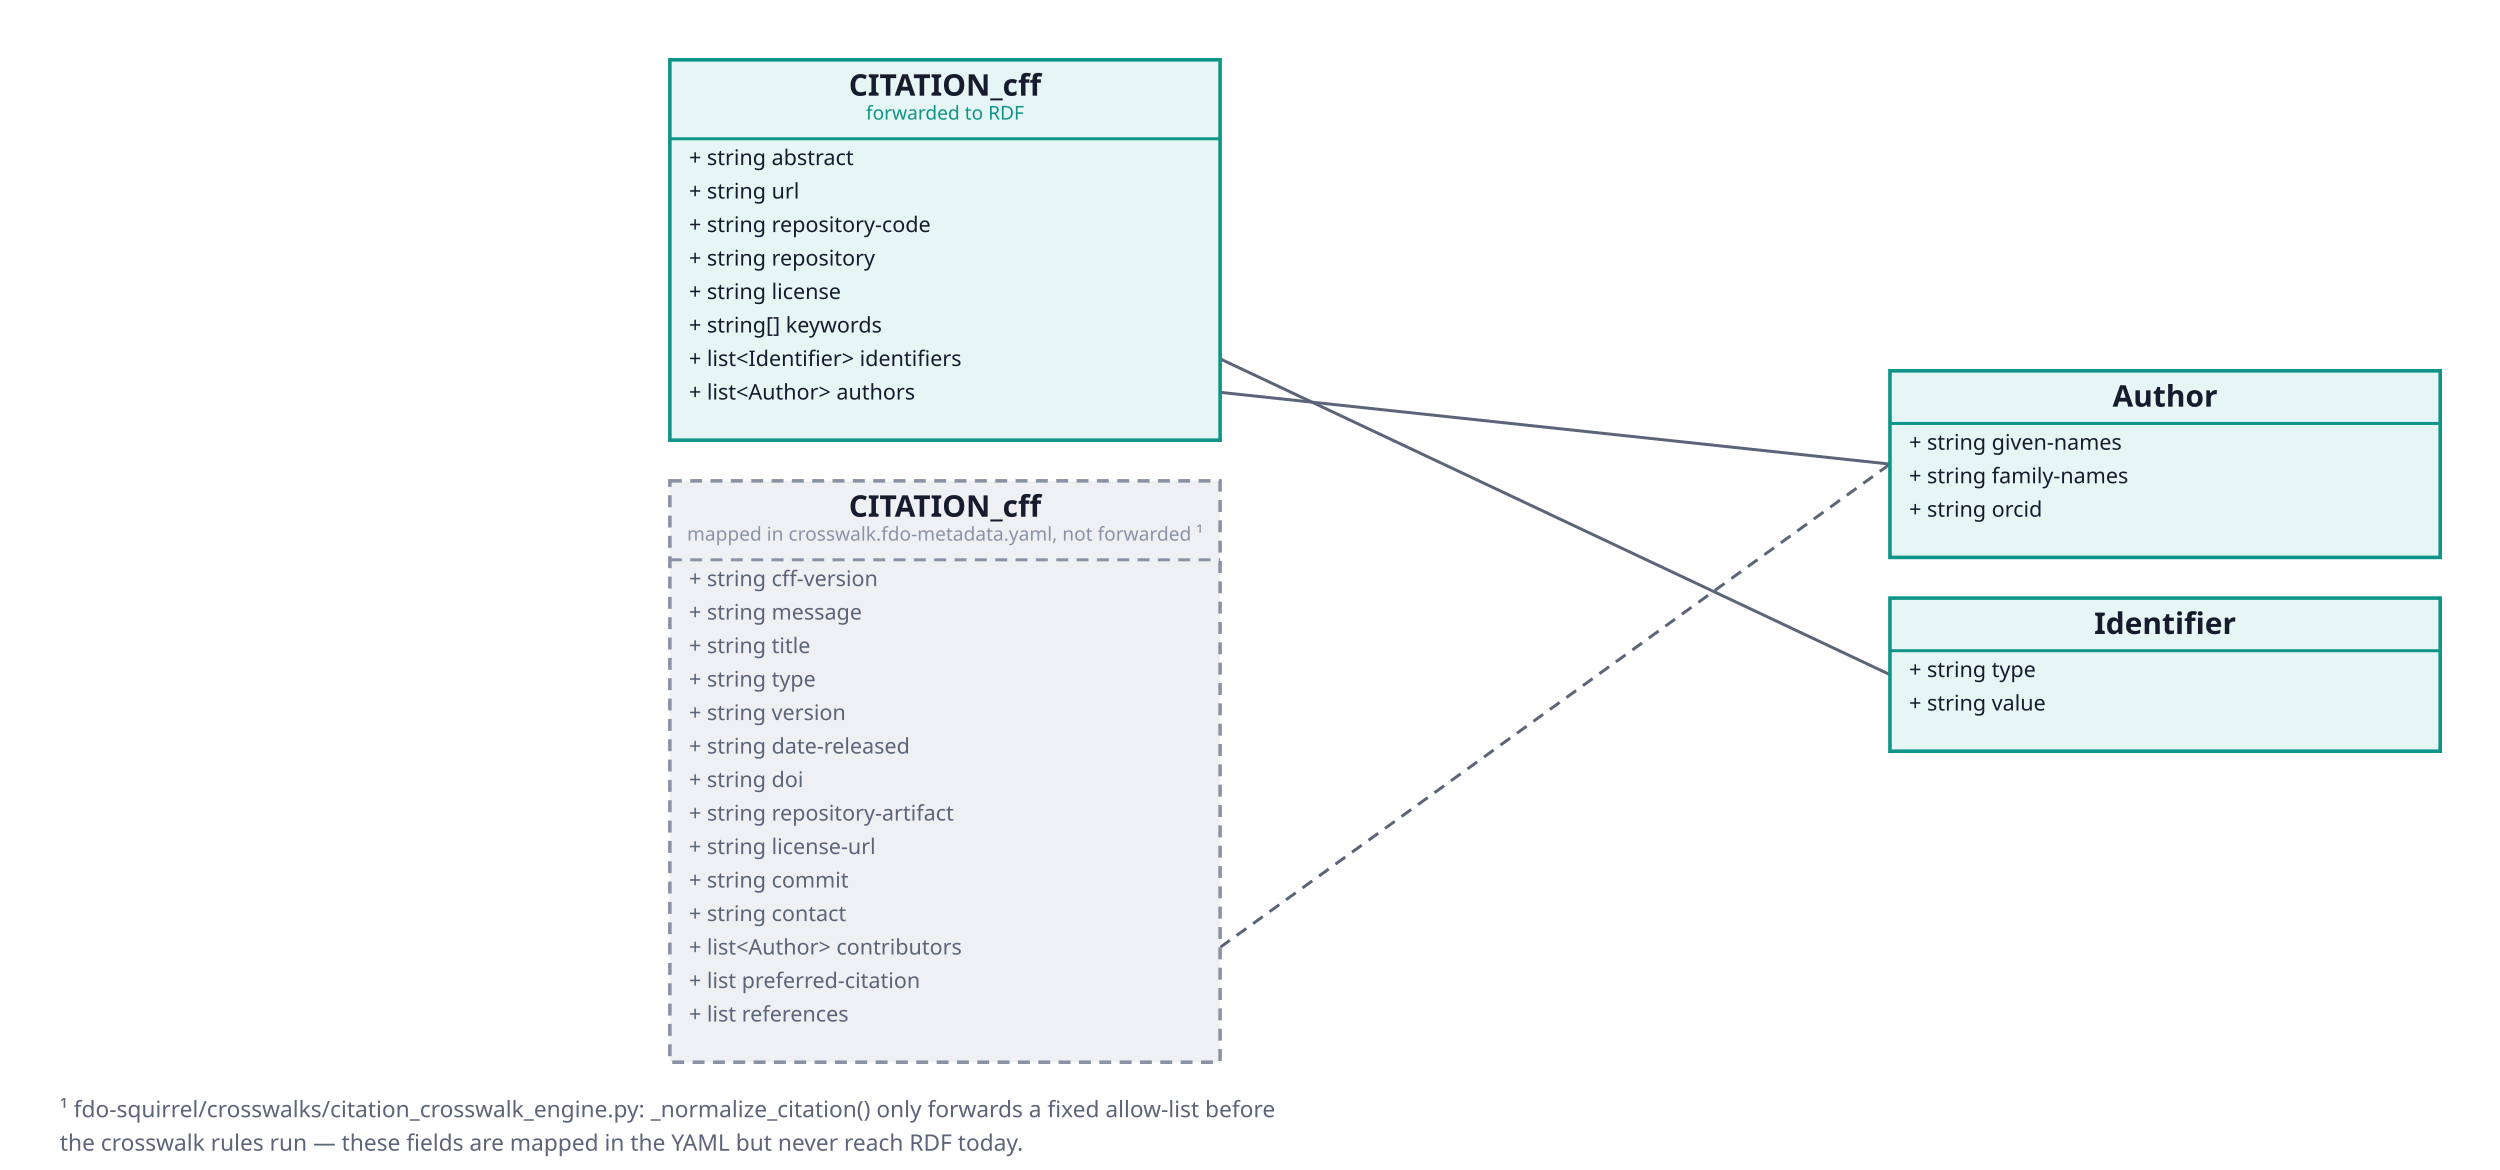
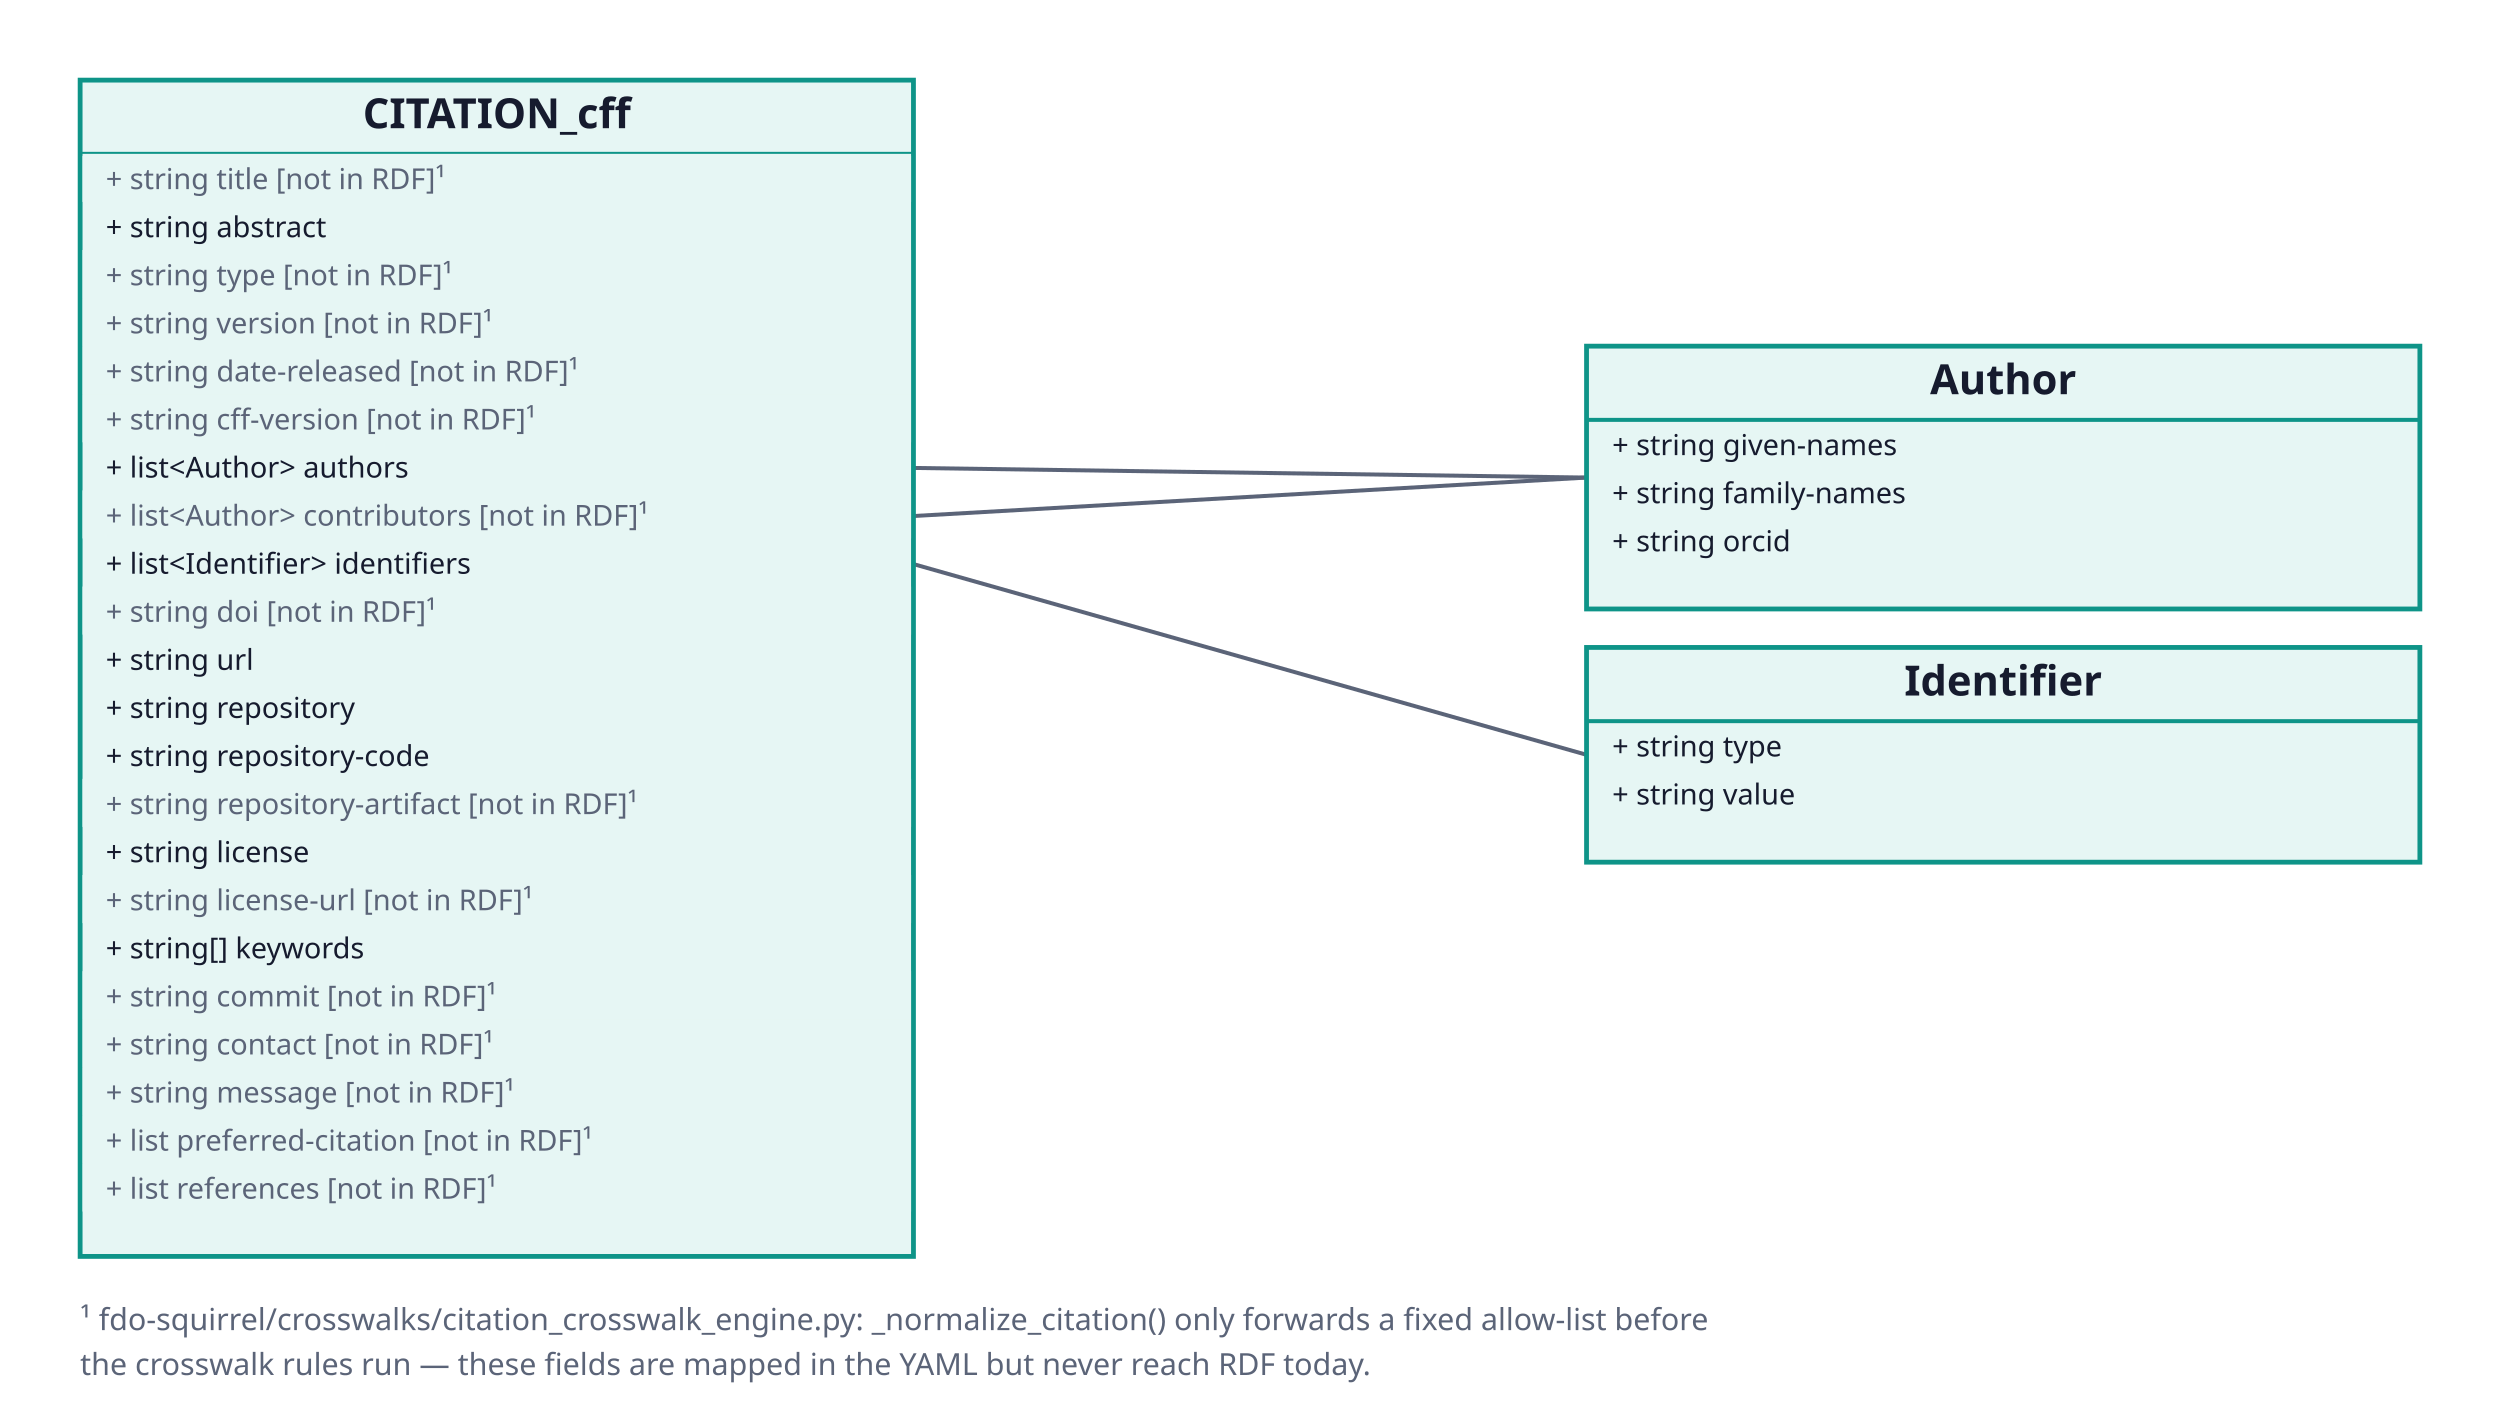
- <svg xmlns="http://www.w3.org/2000/svg" width="2090.0" height="978" viewBox="0 0 2090.0 978">
+ <svg xmlns="http://www.w3.org/2000/svg" width="1560" height="874" viewBox="0 0 1560 874">
  <style>@font-face { font-family: "Fira Sans"; src: url("../fonts/FiraSans-Regular.ttf"); font-weight: 400; } @font-face { font-family: "Fira Sans"; src: url("../fonts/FiraSans-Bold.ttf"); font-weight: 700; }</style>
-   <line x1="1020.0" y1="300" x2="1580.0" y2="564.0" stroke="#5B6478" stroke-width="2.5" />
-   <line x1="1020.0" y1="328" x2="1580.0" y2="388.0" stroke="#5B6478" stroke-width="2.5" />
-   <line x1="1020.0" y1="792" x2="1580.0" y2="388.0" stroke="#5B6478" stroke-width="2.5" stroke-dasharray="10 7" />
-   <rect x="560.0" y="50" width="460" height="318" fill="#E6F6F4" stroke="#0E9488" stroke-width="3" />
-   <text x="790.0" y="80" text-anchor="middle" font-family="Fira Sans" font-weight="700" font-size="25" fill="#161B2E">CITATION_cff</text>
-   <text x="790.0" y="100" text-anchor="middle" font-family="Fira Sans" font-weight="400" font-size="16" fill="#0E9488">forwarded to RDF</text>
-   <line x1="560.0" y1="116" x2="1020.0" y2="116" stroke="#0E9488" stroke-width="2.5" />
-   <text x="576.0" y="138" text-anchor="start" font-family="Fira Sans" font-weight="400" font-size="18" fill="#161B2E">+ string abstract</text>
-   <text x="576.0" y="166" text-anchor="start" font-family="Fira Sans" font-weight="400" font-size="18" fill="#161B2E">+ string url</text>
-   <text x="576.0" y="194" text-anchor="start" font-family="Fira Sans" font-weight="400" font-size="18" fill="#161B2E">+ string repository-code</text>
-   <text x="576.0" y="222" text-anchor="start" font-family="Fira Sans" font-weight="400" font-size="18" fill="#161B2E">+ string repository</text>
-   <text x="576.0" y="250" text-anchor="start" font-family="Fira Sans" font-weight="400" font-size="18" fill="#161B2E">+ string license</text>
-   <text x="576.0" y="278" text-anchor="start" font-family="Fira Sans" font-weight="400" font-size="18" fill="#161B2E">+ string[] keywords</text>
-   <text x="576.0" y="306" text-anchor="start" font-family="Fira Sans" font-weight="400" font-size="18" fill="#161B2E">+ list&lt;Identifier&gt; identifiers</text>
-   <text x="576.0" y="334" text-anchor="start" font-family="Fira Sans" font-weight="400" font-size="18" fill="#161B2E">+ list&lt;Author&gt; authors</text>
-   <rect x="560.0" y="402" width="460" height="486" fill="#EEF0F3" stroke="#8A93A6" stroke-width="3" stroke-dasharray="10 7" />
-   <text x="790.0" y="432" text-anchor="middle" font-family="Fira Sans" font-weight="700" font-size="25" fill="#161B2E">CITATION_cff</text>
-   <text x="790.0" y="452" text-anchor="middle" font-family="Fira Sans" font-weight="400" font-size="16" fill="#8A93A6">mapped in crosswalk.fdo-metadata.yaml, not forwarded ¹</text>
-   <line x1="560.0" y1="468" x2="1020.0" y2="468" stroke="#8A93A6" stroke-width="2.5" stroke-dasharray="10 7" />
-   <text x="576.0" y="490" text-anchor="start" font-family="Fira Sans" font-weight="400" font-size="18" fill="#5B6478">+ string cff-version</text>
-   <text x="576.0" y="518" text-anchor="start" font-family="Fira Sans" font-weight="400" font-size="18" fill="#5B6478">+ string message</text>
-   <text x="576.0" y="546" text-anchor="start" font-family="Fira Sans" font-weight="400" font-size="18" fill="#5B6478">+ string title</text>
-   <text x="576.0" y="574" text-anchor="start" font-family="Fira Sans" font-weight="400" font-size="18" fill="#5B6478">+ string type</text>
-   <text x="576.0" y="602" text-anchor="start" font-family="Fira Sans" font-weight="400" font-size="18" fill="#5B6478">+ string version</text>
-   <text x="576.0" y="630" text-anchor="start" font-family="Fira Sans" font-weight="400" font-size="18" fill="#5B6478">+ string date-released</text>
-   <text x="576.0" y="658" text-anchor="start" font-family="Fira Sans" font-weight="400" font-size="18" fill="#5B6478">+ string doi</text>
-   <text x="576.0" y="686" text-anchor="start" font-family="Fira Sans" font-weight="400" font-size="18" fill="#5B6478">+ string repository-artifact</text>
-   <text x="576.0" y="714" text-anchor="start" font-family="Fira Sans" font-weight="400" font-size="18" fill="#5B6478">+ string license-url</text>
-   <text x="576.0" y="742" text-anchor="start" font-family="Fira Sans" font-weight="400" font-size="18" fill="#5B6478">+ string commit</text>
-   <text x="576.0" y="770" text-anchor="start" font-family="Fira Sans" font-weight="400" font-size="18" fill="#5B6478">+ string contact</text>
-   <text x="576.0" y="798" text-anchor="start" font-family="Fira Sans" font-weight="400" font-size="18" fill="#5B6478">+ list&lt;Author&gt; contributors</text>
-   <text x="576.0" y="826" text-anchor="start" font-family="Fira Sans" font-weight="400" font-size="18" fill="#5B6478">+ list preferred-citation</text>
-   <text x="576.0" y="854" text-anchor="start" font-family="Fira Sans" font-weight="400" font-size="18" fill="#5B6478">+ list references</text>
-   <rect x="1580.0" y="310.0" width="460" height="156" fill="#E6F6F4" stroke="#0E9488" stroke-width="3" />
-   <text x="1810.0" y="340.0" text-anchor="middle" font-family="Fira Sans" font-weight="700" font-size="25" fill="#161B2E">Author</text>
-   <line x1="1580.0" y1="354.0" x2="2040.0" y2="354.0" stroke="#0E9488" stroke-width="2.5" />
-   <text x="1596.0" y="376.0" text-anchor="start" font-family="Fira Sans" font-weight="400" font-size="18" fill="#161B2E">+ string given-names</text>
-   <text x="1596.0" y="404.0" text-anchor="start" font-family="Fira Sans" font-weight="400" font-size="18" fill="#161B2E">+ string family-names</text>
-   <text x="1596.0" y="432.0" text-anchor="start" font-family="Fira Sans" font-weight="400" font-size="18" fill="#161B2E">+ string orcid</text>
-   <rect x="1580.0" y="500.0" width="460" height="128" fill="#E6F6F4" stroke="#0E9488" stroke-width="3" />
-   <text x="1810.0" y="530.0" text-anchor="middle" font-family="Fira Sans" font-weight="700" font-size="25" fill="#161B2E">Identifier</text>
-   <line x1="1580.0" y1="544.0" x2="2040.0" y2="544.0" stroke="#0E9488" stroke-width="2.5" />
-   <text x="1596.0" y="566.0" text-anchor="start" font-family="Fira Sans" font-weight="400" font-size="18" fill="#161B2E">+ string type</text>
-   <text x="1596.0" y="594.0" text-anchor="start" font-family="Fira Sans" font-weight="400" font-size="18" fill="#161B2E">+ string value</text>
-   <text x="50" y="934" text-anchor="start" font-family="Fira Sans" font-weight="400" font-size="19" fill="#5B6478">¹ fdo-squirrel/crosswalks/citation_crosswalk_engine.py: _normalize_citation() only forwards a fixed allow-list before</text>
-   <text x="50" y="962" text-anchor="start" font-family="Fira Sans" font-weight="400" font-size="19" fill="#5B6478">the crosswalk rules run — these fields are mapped in the YAML but never reach RDF today.</text>
+   <line x1="570" y1="292" x2="990" y2="298.0" stroke="#5B6478" stroke-width="2.5" />
+   <line x1="570" y1="322" x2="990" y2="298.0" stroke="#5B6478" stroke-width="2.5" />
+   <line x1="570" y1="352" x2="990" y2="471.0" stroke="#5B6478" stroke-width="2.5" />
+   <rect x="50" y="50" width="520" height="734" fill="#E6F6F4" stroke="#0E9488" stroke-width="3" />
+   <text x="310.0" y="80" text-anchor="middle" font-family="Fira Sans" font-weight="700" font-size="26" fill="#161B2E">CITATION_cff</text>
+   <line x1="50" y1="96" x2="570" y2="96" stroke="#0E9488" stroke-width="2.5" />
+   <text x="66" y="118" text-anchor="start" font-family="Fira Sans" font-weight="400" font-size="18" fill="#161B2E">+ string title [not in RDF]¹</text>
+   <text x="66" y="148" text-anchor="start" font-family="Fira Sans" font-weight="400" font-size="18" fill="#161B2E">+ string abstract</text>
+   <text x="66" y="178" text-anchor="start" font-family="Fira Sans" font-weight="400" font-size="18" fill="#161B2E">+ string type [not in RDF]¹</text>
+   <text x="66" y="208" text-anchor="start" font-family="Fira Sans" font-weight="400" font-size="18" fill="#161B2E">+ string version [not in RDF]¹</text>
+   <text x="66" y="238" text-anchor="start" font-family="Fira Sans" font-weight="400" font-size="18" fill="#161B2E">+ string date-released [not in RDF]¹</text>
+   <text x="66" y="268" text-anchor="start" font-family="Fira Sans" font-weight="400" font-size="18" fill="#161B2E">+ string cff-version [not in RDF]¹</text>
+   <text x="66" y="298" text-anchor="start" font-family="Fira Sans" font-weight="400" font-size="18" fill="#161B2E">+ list&lt;Author&gt; authors</text>
+   <text x="66" y="328" text-anchor="start" font-family="Fira Sans" font-weight="400" font-size="18" fill="#161B2E">+ list&lt;Author&gt; contributors [not in RDF]¹</text>
+   <text x="66" y="358" text-anchor="start" font-family="Fira Sans" font-weight="400" font-size="18" fill="#161B2E">+ list&lt;Identifier&gt; identifiers</text>
+   <text x="66" y="388" text-anchor="start" font-family="Fira Sans" font-weight="400" font-size="18" fill="#161B2E">+ string doi [not in RDF]¹</text>
+   <text x="66" y="418" text-anchor="start" font-family="Fira Sans" font-weight="400" font-size="18" fill="#161B2E">+ string url</text>
+   <text x="66" y="448" text-anchor="start" font-family="Fira Sans" font-weight="400" font-size="18" fill="#161B2E">+ string repository</text>
+   <text x="66" y="478" text-anchor="start" font-family="Fira Sans" font-weight="400" font-size="18" fill="#161B2E">+ string repository-code</text>
+   <text x="66" y="508" text-anchor="start" font-family="Fira Sans" font-weight="400" font-size="18" fill="#161B2E">+ string repository-artifact [not in RDF]¹</text>
+   <text x="66" y="538" text-anchor="start" font-family="Fira Sans" font-weight="400" font-size="18" fill="#161B2E">+ string license</text>
+   <text x="66" y="568" text-anchor="start" font-family="Fira Sans" font-weight="400" font-size="18" fill="#161B2E">+ string license-url [not in RDF]¹</text>
+   <text x="66" y="598" text-anchor="start" font-family="Fira Sans" font-weight="400" font-size="18" fill="#161B2E">+ string[] keywords</text>
+   <text x="66" y="628" text-anchor="start" font-family="Fira Sans" font-weight="400" font-size="18" fill="#161B2E">+ string commit [not in RDF]¹</text>
+   <text x="66" y="658" text-anchor="start" font-family="Fira Sans" font-weight="400" font-size="18" fill="#161B2E">+ string contact [not in RDF]¹</text>
+   <text x="66" y="688" text-anchor="start" font-family="Fira Sans" font-weight="400" font-size="18" fill="#161B2E">+ string message [not in RDF]¹</text>
+   <text x="66" y="718" text-anchor="start" font-family="Fira Sans" font-weight="400" font-size="18" fill="#161B2E">+ list preferred-citation [not in RDF]¹</text>
+   <text x="66" y="748" text-anchor="start" font-family="Fira Sans" font-weight="400" font-size="18" fill="#161B2E">+ list references [not in RDF]¹</text>
+   <rect x="51.5" y="96" width="517" height="30" fill="#E6F6F4" />
+   <text x="66" y="118" text-anchor="start" font-family="Fira Sans" font-weight="400" font-size="18" fill="#5B6478">+ string title [not in RDF]¹</text>
+   <rect x="51.5" y="156" width="517" height="30" fill="#E6F6F4" />
+   <text x="66" y="178" text-anchor="start" font-family="Fira Sans" font-weight="400" font-size="18" fill="#5B6478">+ string type [not in RDF]¹</text>
+   <rect x="51.5" y="186" width="517" height="30" fill="#E6F6F4" />
+   <text x="66" y="208" text-anchor="start" font-family="Fira Sans" font-weight="400" font-size="18" fill="#5B6478">+ string version [not in RDF]¹</text>
+   <rect x="51.5" y="216" width="517" height="30" fill="#E6F6F4" />
+   <text x="66" y="238" text-anchor="start" font-family="Fira Sans" font-weight="400" font-size="18" fill="#5B6478">+ string date-released [not in RDF]¹</text>
+   <rect x="51.5" y="246" width="517" height="30" fill="#E6F6F4" />
+   <text x="66" y="268" text-anchor="start" font-family="Fira Sans" font-weight="400" font-size="18" fill="#5B6478">+ string cff-version [not in RDF]¹</text>
+   <rect x="51.5" y="306" width="517" height="30" fill="#E6F6F4" />
+   <text x="66" y="328" text-anchor="start" font-family="Fira Sans" font-weight="400" font-size="18" fill="#5B6478">+ list&lt;Author&gt; contributors [not in RDF]¹</text>
+   <rect x="51.5" y="366" width="517" height="30" fill="#E6F6F4" />
+   <text x="66" y="388" text-anchor="start" font-family="Fira Sans" font-weight="400" font-size="18" fill="#5B6478">+ string doi [not in RDF]¹</text>
+   <rect x="51.5" y="486" width="517" height="30" fill="#E6F6F4" />
+   <text x="66" y="508" text-anchor="start" font-family="Fira Sans" font-weight="400" font-size="18" fill="#5B6478">+ string repository-artifact [not in RDF]¹</text>
+   <rect x="51.5" y="546" width="517" height="30" fill="#E6F6F4" />
+   <text x="66" y="568" text-anchor="start" font-family="Fira Sans" font-weight="400" font-size="18" fill="#5B6478">+ string license-url [not in RDF]¹</text>
+   <rect x="51.5" y="606" width="517" height="30" fill="#E6F6F4" />
+   <text x="66" y="628" text-anchor="start" font-family="Fira Sans" font-weight="400" font-size="18" fill="#5B6478">+ string commit [not in RDF]¹</text>
+   <rect x="51.5" y="636" width="517" height="30" fill="#E6F6F4" />
+   <text x="66" y="658" text-anchor="start" font-family="Fira Sans" font-weight="400" font-size="18" fill="#5B6478">+ string contact [not in RDF]¹</text>
+   <rect x="51.5" y="666" width="517" height="30" fill="#E6F6F4" />
+   <text x="66" y="688" text-anchor="start" font-family="Fira Sans" font-weight="400" font-size="18" fill="#5B6478">+ string message [not in RDF]¹</text>
+   <rect x="51.5" y="696" width="517" height="30" fill="#E6F6F4" />
+   <text x="66" y="718" text-anchor="start" font-family="Fira Sans" font-weight="400" font-size="18" fill="#5B6478">+ list preferred-citation [not in RDF]¹</text>
+   <rect x="51.5" y="726" width="517" height="30" fill="#E6F6F4" />
+   <text x="66" y="748" text-anchor="start" font-family="Fira Sans" font-weight="400" font-size="18" fill="#5B6478">+ list references [not in RDF]¹</text>
+   <rect x="990" y="216.0" width="520" height="164" fill="#E6F6F4" stroke="#0E9488" stroke-width="3" />
+   <text x="1250.0" y="246.0" text-anchor="middle" font-family="Fira Sans" font-weight="700" font-size="26" fill="#161B2E">Author</text>
+   <line x1="990" y1="262.0" x2="1510" y2="262.0" stroke="#0E9488" stroke-width="2.5" />
+   <text x="1006" y="284.0" text-anchor="start" font-family="Fira Sans" font-weight="400" font-size="18" fill="#161B2E">+ string given-names</text>
+   <text x="1006" y="314.0" text-anchor="start" font-family="Fira Sans" font-weight="400" font-size="18" fill="#161B2E">+ string family-names</text>
+   <text x="1006" y="344.0" text-anchor="start" font-family="Fira Sans" font-weight="400" font-size="18" fill="#161B2E">+ string orcid</text>
+   <rect x="990" y="404.0" width="520" height="134" fill="#E6F6F4" stroke="#0E9488" stroke-width="3" />
+   <text x="1250.0" y="434.0" text-anchor="middle" font-family="Fira Sans" font-weight="700" font-size="26" fill="#161B2E">Identifier</text>
+   <line x1="990" y1="450.0" x2="1510" y2="450.0" stroke="#0E9488" stroke-width="2.5" />
+   <text x="1006" y="472.0" text-anchor="start" font-family="Fira Sans" font-weight="400" font-size="18" fill="#161B2E">+ string type</text>
+   <text x="1006" y="502.0" text-anchor="start" font-family="Fira Sans" font-weight="400" font-size="18" fill="#161B2E">+ string value</text>
+   <text x="50" y="830" text-anchor="start" font-family="Fira Sans" font-weight="400" font-size="19" fill="#5B6478">¹ fdo-squirrel/crosswalks/citation_crosswalk_engine.py: _normalize_citation() only forwards a fixed allow-list before</text>
+   <text x="50" y="858" text-anchor="start" font-family="Fira Sans" font-weight="400" font-size="19" fill="#5B6478">the crosswalk rules run — these fields are mapped in the YAML but never reach RDF today.</text>
</svg>
